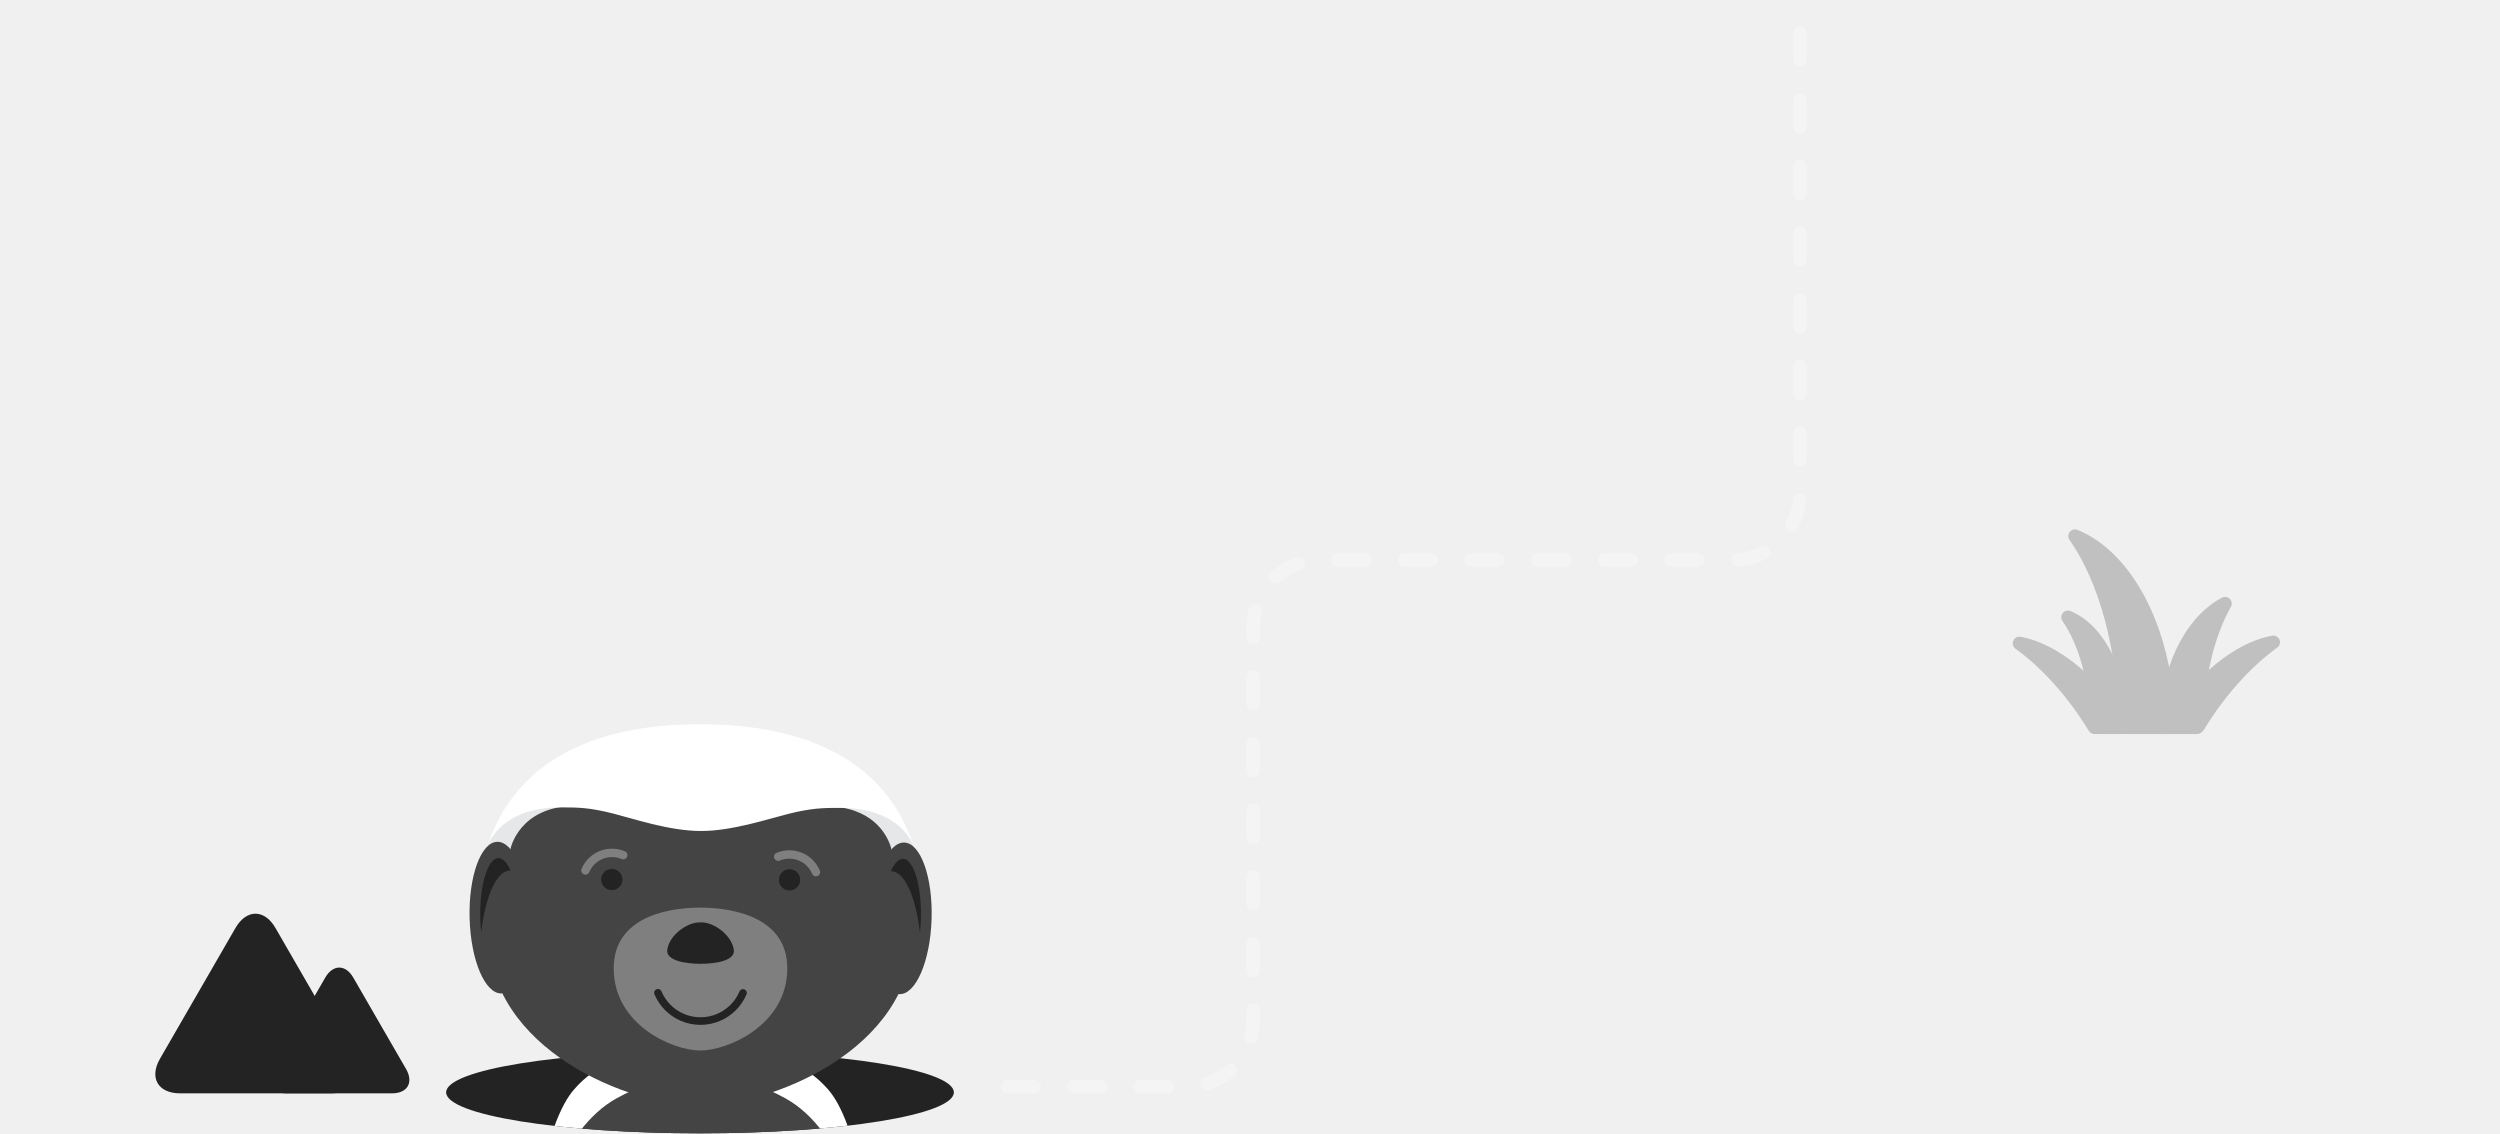
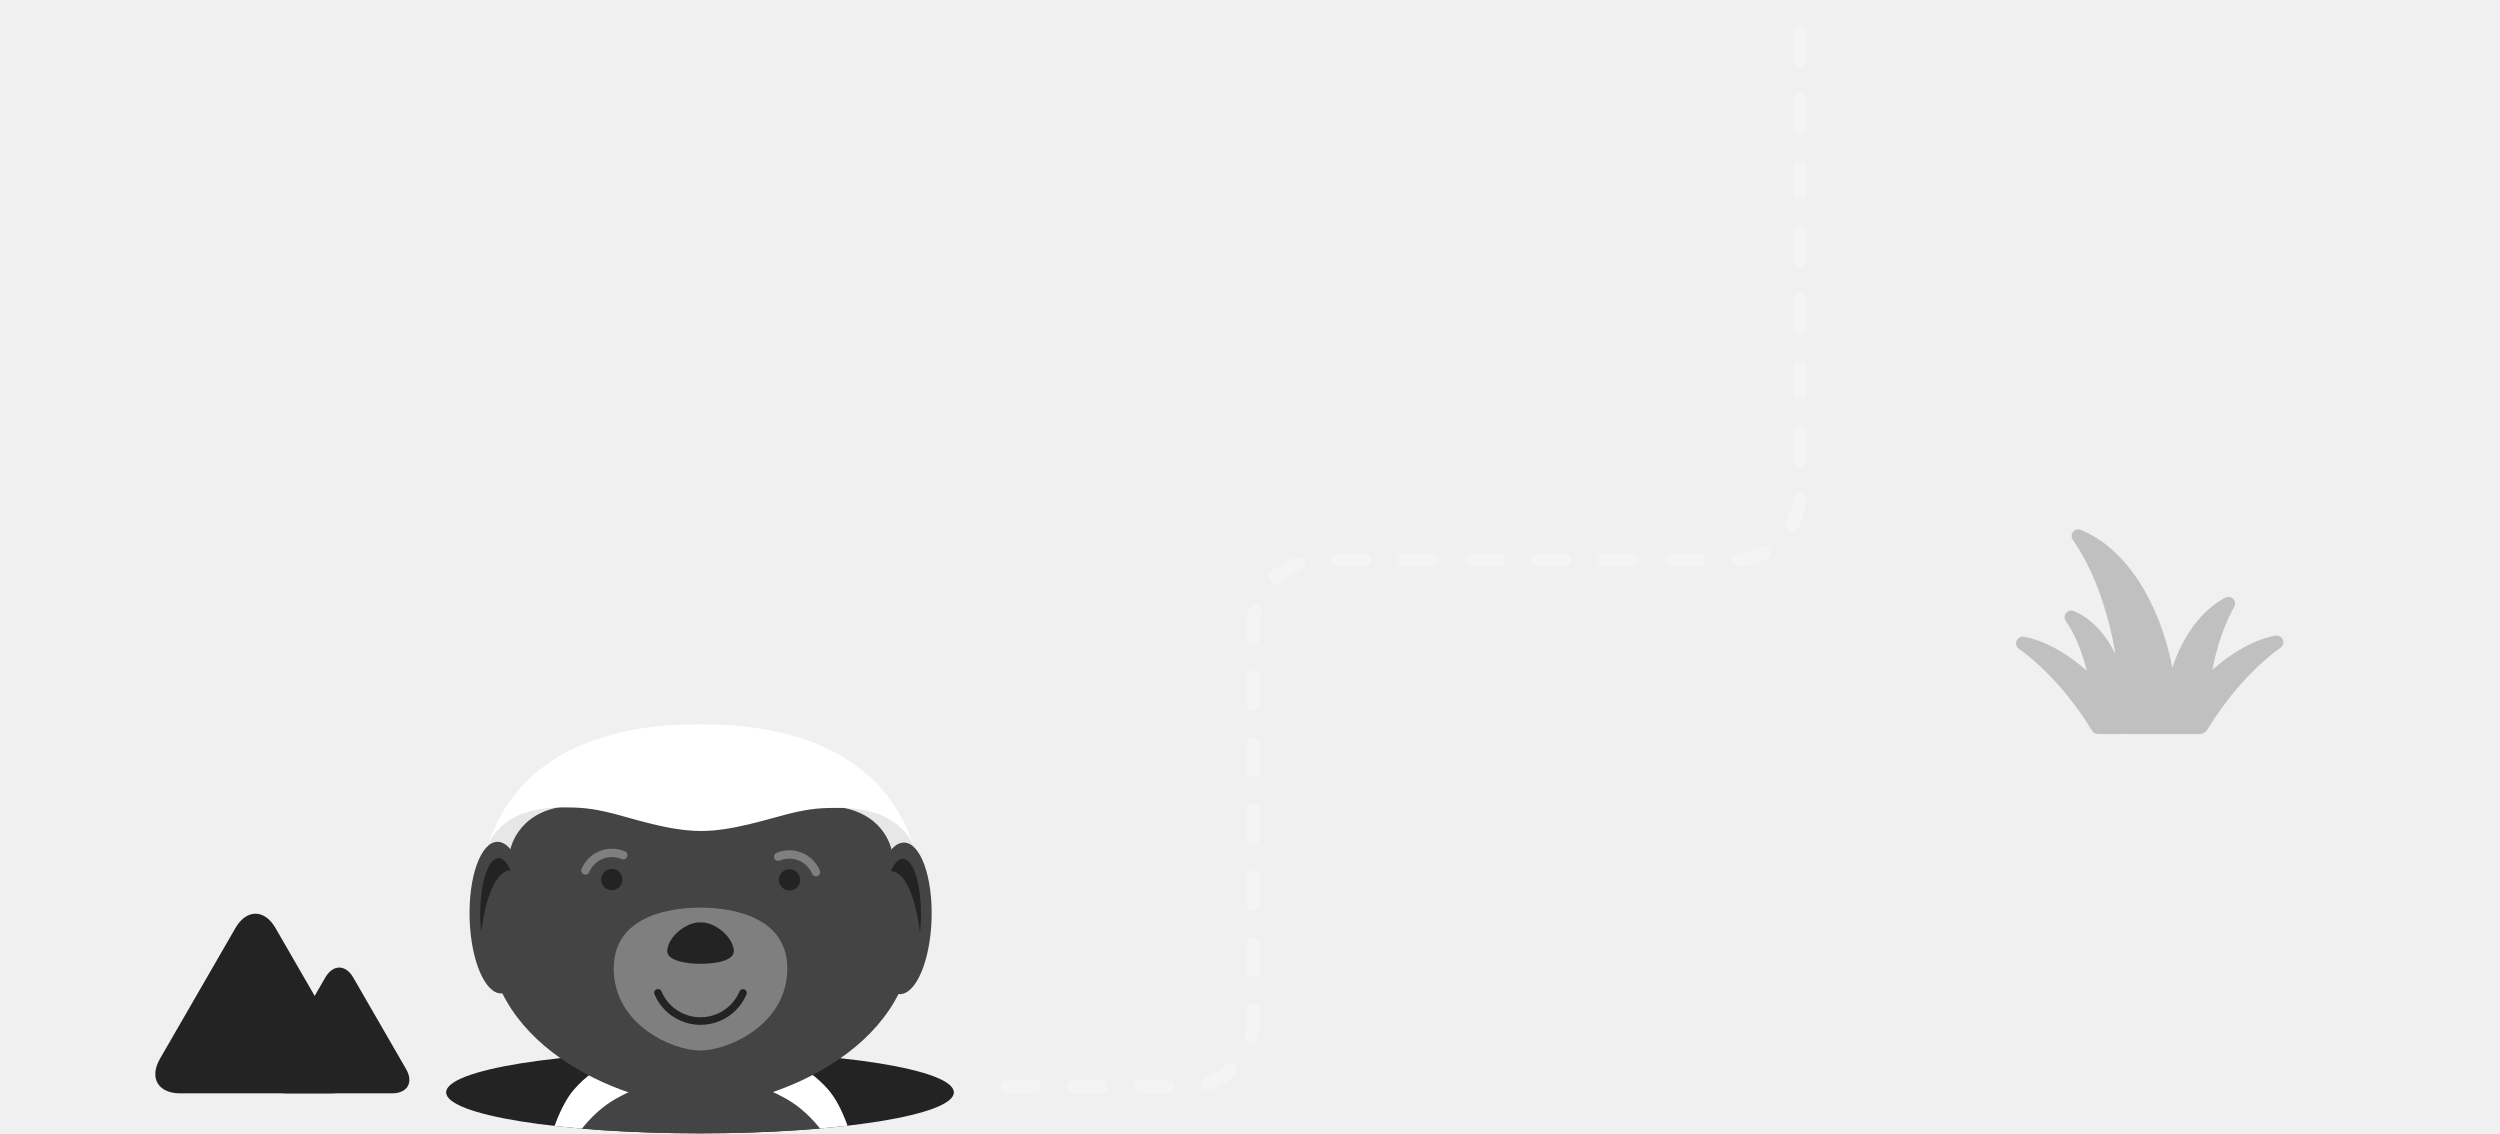
<svg xmlns="http://www.w3.org/2000/svg" xmlns:xlink="http://www.w3.org/1999/xlink" version="1.1" id="Layer_1" x="0px" y="0px" width="375px" height="170px" viewBox="0 0 375 170" enable-background="new 0 0 375 170" xml:space="preserve">
  <g>
    <g>
+       <path fill="#232323" d="M27,164c-3.3,0-4.65-2.338-3-5.195l11.32-19.606c1.65-2.858,4.35-2.858,6,0l11.32,19.606    c1.65,2.857,0.3,5.195-3,5.195H27z" />
+     </g>
+     <g>
+       <path fill="#232323" d="M42.966,164c-2.31,0-3.255-1.637-2.1-3.637l7.924-13.728c1.155-2,3.045-2,4.2,0l7.925,13.728    c1.155,2,0.21,3.637-2.1,3.637H42.966z" />
+     </g>
+   </g>
+   <ellipse fill="#232323" cx="105" cy="163.854" rx="38.078" ry="6.146" />
+   <path opacity="0.3" fill="none" stroke="#FFFFFF" stroke-width="2" stroke-linecap="round" stroke-miterlimit="10" stroke-dasharray="4,6" enable-background="new    " d="  M269.999,5v69c0,5.523-4.478,10-10,10H198c-5.521,0-10,4.479-10,10v59c0,5.523-4.477,10-10,10h-28" />
+   <g>
+     <g>
      <g>
-         <path fill="#232323" d="M27,164c-3.3,0-4.65-2.338-3-5.195l11.32-19.607c1.65-2.858,4.35-2.858,6,0l11.32,19.607     c1.65,2.857,0.3,5.195-3,5.195H27z" />
+         <defs>
+           <path id="SVGID_1_" d="M143.078,93.658c0,3.395-17.049,6.146-38.079,6.146c-21.028,0-38.077-2.754-38.077-6.146v70.195      c0,3.395,17.049,6.146,38.077,6.146c21.03,0,38.079-2.752,38.079-6.146V93.658z" />
+         </defs>
+         <clipPath id="SVGID_2_">
+           <use xlink:href="#SVGID_1_" overflow="visible" />
+         </clipPath>
+         <path clip-path="url(#SVGID_2_)" fill="#444444" d="M130.914,191.236c-1.062-9.939-5.187-22.066-13.037-26.445     c-3.366-1.877-7.282-3.234-12.681-4.146c-1.283,0.213-2.477,0.451-3.605,0.715c-0.196,0.045-0.386,0.096-0.577,0.145     c-0.335,0.082-0.665,0.166-0.987,0.254c-0.204,0.059-0.407,0.111-0.606,0.17c-0.324,0.096-0.642,0.189-0.954,0.289     c-0.163,0.055-0.33,0.104-0.49,0.154c-0.45,0.148-0.89,0.305-1.317,0.465c-0.125,0.047-0.246,0.1-0.369,0.146     c-0.321,0.125-0.639,0.252-0.948,0.386c-0.146,0.062-0.288,0.125-0.431,0.188c-0.296,0.131-0.586,0.266-0.872,0.402     c-0.122,0.061-0.246,0.117-0.366,0.176c-0.397,0.199-0.789,0.4-1.171,0.611c-8.422,4.656-12.608,18.211-13.322,28.463     c-0.063,1.492-0.093,2.922-0.09,4.268c0.006,3.467,0.219,6.35,0.632,8.092c0.02,0.082,0.056,0.158,0.079,0.238     c2.095,9.537,12.63,16.807,25.333,16.828c14.226,0.025,25.773-9.039,25.795-20.248c0-0.104-0.008-0.203-0.01-0.309     C131.141,199.184,131.146,195.369,130.914,191.236z" />
      </g>
-       <g>
-         <path fill="#232323" d="M42.966,164c-2.31,0-3.255-1.637-2.1-3.637l7.924-13.727c1.155-2,3.045-2,4.2,0l7.925,13.727     c1.155,2,0.21,3.637-2.1,3.637H42.966z" />
-       </g>
-     </g>
-     <ellipse fill="#232323" cx="105" cy="163.854" rx="38.078" ry="6.146" />
-     <path opacity="0.3" fill="none" stroke="#FFFFFF" stroke-width="2" stroke-linecap="round" stroke-miterlimit="10" stroke-dasharray="4,6" enable-background="new    " d="   M269.999,5v69c0,5.523-4.478,10-10,10H198c-5.521,0-10,4.479-10,10v59c0,5.523-4.477,10-10,10h-28" />
-     <g opacity="0.2">
-       <path stroke="#000000" stroke-width="2" stroke-linejoin="round" stroke-miterlimit="10" d="M311.245,80.406    c4.555,6.514,7.506,16.943,7.506,28.699h6.472C325.223,95.281,319.277,83.67,311.245,80.406z" />
-       <path stroke="#000000" stroke-width="2" stroke-linejoin="round" stroke-miterlimit="10" d="M310.188,92.584    c2.621,3.75,4.32,9.754,4.32,16.521h3.725C318.232,101.148,314.812,94.465,310.188,92.584z" />
-       <path stroke="#000000" stroke-width="2" stroke-linejoin="round" stroke-miterlimit="10" d="M324.96,109.105h4.569    c0-7.347,1.632-13.959,4.234-18.57C328.641,93.209,324.96,100.512,324.96,109.105z" />
-       <path stroke="#000000" stroke-width="2" stroke-linejoin="round" stroke-miterlimit="10" d="M329.736,108.941    c3.238-5.338,7.339-9.799,11.263-12.607c-4.147,0.736-8.998,4.104-12.69,8.902c0.547,1.133,1.01,2.369,1.383,3.69L329.736,108.941    z" />
-       <path stroke="#000000" stroke-width="2" stroke-linejoin="round" stroke-miterlimit="10" d="M314.214,109.09    c0.375-1.322,0.836-2.559,1.384-3.691c-3.691-4.799-8.543-8.164-12.691-8.899c3.926,2.808,8.023,7.269,11.264,12.604    L314.214,109.09z" />
    </g>
    <g>
      <g>
        <defs>
-           <path id="SVGID_1_" d="M143.078,93.658c0,3.395-17.049,6.146-38.079,6.146c-21.028,0-38.077-2.753-38.077-6.146v70.195      c0,3.395,17.049,6.146,38.077,6.146c21.03,0,38.079-2.752,38.079-6.146V93.658z" />
-         </defs>
-         <clipPath id="SVGID_2_">
-           <use xlink:href="#SVGID_1_" overflow="visible" />
-         </clipPath>
-         <path clip-path="url(#SVGID_2_)" fill="#444444" d="M130.914,191.236c-1.062-9.939-5.187-22.066-13.037-26.445     c-3.366-1.877-7.282-3.234-12.681-4.146c-1.283,0.213-2.477,0.451-3.605,0.715c-0.196,0.045-0.386,0.095-0.577,0.144     c-0.335,0.082-0.665,0.166-0.987,0.254c-0.204,0.058-0.407,0.111-0.606,0.17c-0.324,0.095-0.642,0.189-0.954,0.289     c-0.163,0.054-0.33,0.103-0.49,0.154c-0.45,0.149-0.89,0.305-1.317,0.465c-0.125,0.047-0.246,0.099-0.369,0.146     c-0.321,0.125-0.639,0.252-0.948,0.386c-0.146,0.061-0.288,0.125-0.431,0.188c-0.296,0.131-0.586,0.266-0.872,0.403     c-0.122,0.06-0.246,0.117-0.366,0.176c-0.397,0.199-0.789,0.4-1.171,0.611c-8.422,4.657-12.608,18.211-13.322,28.463     c-0.063,1.492-0.093,2.922-0.09,4.267c0.006,3.467,0.219,6.35,0.632,8.092c0.02,0.082,0.056,0.158,0.079,0.238     c2.095,9.538,12.63,16.807,25.333,16.829c14.226,0.025,25.773-9.039,25.795-20.248c0-0.104-0.008-0.204-0.01-0.309     C131.141,199.184,131.146,195.369,130.914,191.236z" />
-       </g>
-       <g>
-         <defs>
-           <path id="SVGID_3_" d="M143.078,93.658c0,3.395-17.049,6.146-38.079,6.146c-21.028,0-38.077-2.753-38.077-6.146v70.195      c0,3.395,17.049,6.146,38.077,6.146c21.03,0,38.079-2.752,38.079-6.146V93.658z" />
+           <path id="SVGID_3_" d="M143.078,93.658c0,3.395-17.049,6.146-38.079,6.146c-21.028,0-38.077-2.754-38.077-6.146v70.195      c0,3.395,17.049,6.146,38.077,6.146c21.03,0,38.079-2.752,38.079-6.146V93.658z" />
        </defs>
        <clipPath id="SVGID_4_">
          <use xlink:href="#SVGID_3_" overflow="visible" />
        </clipPath>
-         <path clip-path="url(#SVGID_4_)" fill="#FFFFFF" d="M124.226,163.43c-3.252-3.715-7.477-5.541-15.803-5.906     c-0.13-0.006-0.267-0.01-0.399-0.014c-0.419-0.018-0.845-0.031-1.285-0.039c-0.436-0.01-0.879-0.016-1.336-0.018     c-0.053,0-0.1-0.002-0.153-0.002h-0.01c-0.017,0-0.032,0-0.049,0c-0.009,0-0.018,0-0.027,0h-0.008c-0.03,0-0.058,0-0.089,0     c-0.482,0-0.95,0.006-1.409,0.014c-0.523,0.008-1.029,0.023-1.523,0.041c-0.048,0.002-0.098,0.004-0.146,0.006     c-8.333,0.334-12.566,2.146-15.832,5.85c-4.319,4.898-6.522,18.929-6.978,29.847c0.714-10.252,4.9-23.806,13.322-28.463     c3.372-1.863,7.293-3.209,12.695-4.101c5.398,0.912,9.314,2.271,12.681,4.146c8.404,4.689,12.539,18.256,13.217,28.512     C130.678,182.383,128.525,168.346,124.226,163.43z" />
+         <path clip-path="url(#SVGID_4_)" fill="#FFFFFF" d="M124.226,163.43c-3.252-3.715-7.477-5.541-15.803-5.906     c-0.13-0.006-0.267-0.01-0.399-0.014c-0.419-0.018-0.845-0.031-1.285-0.039c-0.436-0.01-0.879-0.016-1.336-0.018     c-0.053,0-0.1-0.002-0.153-0.002h-0.01c-0.017,0-0.032,0-0.049,0c-0.009,0-0.018,0-0.027,0h-0.008c-0.03,0-0.058,0-0.089,0     c-0.482,0-0.95,0.006-1.409,0.014c-0.523,0.008-1.029,0.023-1.523,0.041c-0.048,0.002-0.098,0.004-0.146,0.006     c-8.333,0.334-12.566,2.146-15.832,5.85c-4.319,4.898-6.522,18.93-6.978,29.848c0.714-10.252,4.9-23.807,13.322-28.463     c3.372-1.863,7.293-3.209,12.695-4.102c5.398,0.912,9.314,2.271,12.681,4.146c8.404,4.689,12.539,18.256,13.217,28.512     C130.678,182.383,128.525,168.346,124.226,163.43z" />
      </g>
+     </g>
+     <g>
      <g>
        <defs>
-           <path id="SVGID_5_" d="M143.078,93.658c0,3.395-17.049,6.146-38.079,6.146c-21.028,0-38.077-2.753-38.077-6.146v70.195      c0,3.395,17.049,6.146,38.077,6.146c21.03,0,38.079-2.752,38.079-6.146V93.658z" />
+           <path id="SVGID_5_" d="M143.078,93.658c0,3.395-17.049,6.146-38.079,6.146c-21.028,0-38.077-2.754-38.077-6.146v70.195      c0,3.395,17.049,6.146,38.077,6.146c21.03,0,38.079-2.752,38.079-6.146V93.658z" />
        </defs>
        <clipPath id="SVGID_6_">
          <use xlink:href="#SVGID_5_" overflow="visible" />
        </clipPath>
        <g clip-path="url(#SVGID_6_)">
          <path fill="#E6E7E8" d="M137.132,127.078c-5.189-16.135-21.779-18.428-31.584-18.445l-0.809-0.002      c-9.806-0.02-26.403,2.213-31.652,18.328l32.083,16.635L137.132,127.078" />
-           <path fill="#444444" d="M123.75,120.93c-2.33-0.004-3.83,0.021-6.989,0.914c-2.698,0.766-7.457,2.562-11.532,2.555h-0.141      c-4.075-0.008-8.83-1.821-11.524-2.596c-3.157-0.906-4.656-0.936-6.986-0.941c-8.85-0.016-10.026,6.57-10.026,6.57h-0.014      c-4.465,16.293,3.17,16.137,3.17,16.137l50.81,0.095c0,0,7.622-0.293,3.098-16.625c-0.021-0.074-0.045-0.144-0.065-0.215      C132.96,125.121,130.801,120.943,123.75,120.93z" />
-           <path fill="#444444" d="M104.953,165.891c-10.182-0.02-31.777-8.229-31.744-26.162c0.034-17.932,23.873-19.309,31.9-19.293      c8.028,0.015,31.887,1.479,31.854,19.41C136.931,157.779,115.134,165.908,104.953,165.891z" />
-           <path fill="#7F7F7F" d="M105.018,157.576c-4.156-0.008-12.977-3.875-12.96-12.332c0.016-8.455,9.752-9.107,13.03-9.102      c3.278,0.004,13.021,0.694,13.007,9.147C118.079,153.75,109.177,157.584,105.018,157.576z" />
-           <path fill="#232323" d="M105.282,138.361c1.807,0.004,4.475,1.895,4.785,4.096c0.31,2.199-4.915,2.111-4.915,2.111h-0.15      c0,0-5.225,0.067-4.907-2.131c0.318-2.199,2.993-4.08,4.801-4.076H105.282z" />
-           <path fill="none" stroke="#7F7F7F" stroke-width="1.257" stroke-linecap="round" stroke-miterlimit="10" d="M87.811,130.57      c0.22-0.521,0.537-0.984,0.93-1.375c0.392-0.394,0.858-0.707,1.377-0.924c0.518-0.22,1.088-0.34,1.687-0.338      c0.598,0,1.168,0.123,1.686,0.344" />
-           <path fill="none" stroke="#7F7F7F" stroke-width="1.257" stroke-linecap="round" stroke-miterlimit="10" d="M122.396,130.822      c-0.219-0.518-0.535-0.986-0.925-1.377c-0.392-0.394-0.858-0.711-1.375-0.93c-0.518-0.222-1.087-0.343-1.685-0.345      c-0.598,0-1.168,0.119-1.686,0.336" />
+           <path fill="#444444" d="M123.75,120.93c-2.33-0.004-3.83,0.021-6.989,0.914c-2.698,0.766-7.457,2.562-11.532,2.555h-0.141      c-4.075-0.008-8.83-1.82-11.524-2.596c-3.157-0.906-4.656-0.936-6.986-0.941c-8.85-0.016-10.026,6.57-10.026,6.57h-0.014      c-4.465,16.293,3.17,16.137,3.17,16.137l50.81,0.096c0,0,7.622-0.293,3.098-16.625c-0.021-0.074-0.045-0.145-0.065-0.215      C132.96,125.121,130.801,120.943,123.75,120.93z" />
+           <path fill="#444444" d="M104.953,165.891c-10.182-0.02-31.777-8.229-31.744-26.162c0.034-17.932,23.873-19.309,31.9-19.293      c8.028,0.016,31.887,1.479,31.854,19.41C136.931,157.779,115.134,165.908,104.953,165.891z" />
+           <path fill="#7F7F7F" d="M105.018,157.576c-4.156-0.008-12.977-3.875-12.96-12.332c0.016-8.455,9.752-9.107,13.03-9.102      c3.278,0.004,13.021,0.693,13.007,9.146C118.079,153.75,109.177,157.584,105.018,157.576z" />
+           <path fill="#232323" d="M105.282,138.361c1.807,0.004,4.475,1.895,4.785,4.096c0.31,2.199-4.915,2.111-4.915,2.111h-0.15      c0,0-5.225,0.066-4.907-2.131c0.318-2.199,2.993-4.08,4.801-4.076H105.282z" />
+           <path fill="none" stroke="#7F7F7F" stroke-width="1.257" stroke-linecap="round" stroke-miterlimit="10" d="M87.811,130.57      c0.22-0.521,0.537-0.984,0.93-1.375c0.392-0.395,0.858-0.707,1.377-0.924c0.518-0.221,1.088-0.34,1.687-0.338      c0.598,0,1.168,0.123,1.686,0.344" />
+           <path fill="none" stroke="#7F7F7F" stroke-width="1.257" stroke-linecap="round" stroke-miterlimit="10" d="M122.396,130.822      c-0.219-0.518-0.535-0.986-0.925-1.377c-0.392-0.395-0.858-0.711-1.375-0.93c-0.518-0.223-1.087-0.344-1.685-0.346      c-0.598,0-1.168,0.119-1.686,0.336" />
          <g>
            <circle fill="#232323" cx="91.768" cy="131.927" r="1.597" />
            <circle fill="#232323" cx="118.433" cy="131.978" r="1.597" />
          </g>
-           <path fill="#444444" d="M79.356,137.518c0.177,6.279-1.677,11.426-4.139,11.496c-2.462,0.068-4.601-4.969-4.775-11.244      c-0.178-6.28,1.678-11.426,4.135-11.496C77.04,126.203,79.179,131.238,79.356,137.518z" />
-           <ellipse transform="matrix(-0.032 0.9995 -0.9995 -0.032 277.2911 6.945)" fill="#444444" cx="135.282" cy="137.75" rx="11.375" ry="4.458" />
-           <path fill="#232323" d="M133.712,130.678c2.026,0.078,3.667,3.902,4.286,9.303c0.072-0.678,0.124-1.385,0.143-2.114      c0.132-4.935-1.063-8.982-2.668-9.046c-0.683-0.024-1.327,0.679-1.856,1.869C133.647,130.689,133.68,130.676,133.712,130.678z" />
+           <path fill="#444444" d="M79.356,137.518c0.177,6.279-1.677,11.426-4.139,11.496c-2.462,0.068-4.601-4.969-4.775-11.244      c-0.178-6.279,1.678-11.426,4.135-11.496C77.04,126.203,79.179,131.238,79.356,137.518z" />
+           <ellipse transform="matrix(0.9995 0.032 -0.032 0.9995 4.4748 -4.2561)" fill="#444444" cx="135.281" cy="137.752" rx="4.458" ry="11.375" />
+           <path fill="#232323" d="M133.712,130.678c2.026,0.078,3.667,3.902,4.286,9.303c0.072-0.678,0.124-1.385,0.143-2.113      c0.132-4.936-1.063-8.982-2.668-9.047c-0.683-0.023-1.327,0.68-1.856,1.869C133.647,130.689,133.68,130.676,133.712,130.678z" />
          <path fill="#232323" d="M76.494,130.572c-2.026,0.072-3.682,3.891-4.32,9.287c-0.07-0.68-0.118-1.385-0.136-2.117      c-0.112-4.934,1.099-8.979,2.702-9.033c0.681-0.023,1.325,0.684,1.85,1.875C76.558,130.584,76.526,130.572,76.494,130.572z" />
-           <path fill="#FFFFFF" d="M105.048,124.645c-4.598-0.008-9.961-1.819-13.001-2.596c-3.562-0.908-5.253-0.938-7.882-0.943      c-7.954-0.014-10.406,4.154-11.078,5.854c5.249-16.114,21.847-18.349,31.652-18.328l0.809,0.002      c9.805,0.019,26.395,2.312,31.584,18.445c-0.664-1.703-3.102-5.881-11.056-5.896c-2.628-0.004-4.321,0.02-7.885,0.914      c-3.044,0.764-8.413,2.559-13.012,2.549h-0.131V124.645z" />
+           <path fill="#FFFFFF" d="M105.048,124.645c-4.598-0.008-9.961-1.818-13.001-2.596c-3.562-0.908-5.253-0.938-7.882-0.943      c-7.954-0.014-10.406,4.154-11.078,5.854c5.249-16.114,21.847-18.349,31.652-18.328l0.809,0.002      c9.805,0.019,26.395,2.312,31.584,18.445c-0.664-1.703-3.102-5.881-11.056-5.896c-2.628-0.005-4.321,0.02-7.885,0.914      c-3.044,0.764-8.413,2.559-13.012,2.549h-0.131V124.645z" />
          <path fill="none" stroke="#232323" stroke-width="1.139" stroke-linecap="round" stroke-miterlimit="10" d="M111.45,148.941      c-0.352,0.828-0.86,1.574-1.487,2.199c-0.628,0.627-1.374,1.131-2.204,1.479c-0.83,0.352-1.74,0.543-2.697,0.541      c-0.956-0.002-1.868-0.197-2.694-0.549c-0.827-0.354-1.574-0.859-2.199-1.488s-1.131-1.377-1.479-2.205" />
        </g>
      </g>
    </g>
  </g>
+   <path opacity="0.2" enable-background="new    " d="M342.421,95.945c-0.182-0.432-0.644-0.68-1.097-0.596  c-3.046,0.539-6.42,2.403-9.468,5.133c0.693-3.574,1.8-6.836,3.276-9.457c0.218-0.385,0.155-0.867-0.151-1.187  c-0.31-0.317-0.789-0.396-1.183-0.19c-3.559,1.857-6.368,5.709-7.941,10.513c-1.943-9.978-7.048-17.964-13.736-20.681  c-0.407-0.167-0.881-0.043-1.158,0.303c-0.275,0.347-0.291,0.833-0.037,1.197c3.02,4.317,5.229,10.353,6.395,17.122  c-1.529-3.086-3.699-5.403-6.255-6.443c-0.411-0.162-0.883-0.044-1.158,0.303c-0.276,0.348-0.292,0.834-0.038,1.197  c1.363,1.949,2.427,4.533,3.14,7.447c-3.036-2.705-6.393-4.553-9.424-5.09c-0.462-0.082-0.915,0.166-1.097,0.598  c-0.182,0.431-0.04,0.929,0.34,1.201c3.95,2.826,7.955,7.312,10.989,12.31c0.183,0.301,0.532,0.469,0.883,0.469  c0.047,0,0.093-0.015,0.14-0.021c0.058,0.01,0.109,0.033,0.169,0.033h3.727c0.091,0,0.175-0.027,0.261-0.051  c0.084,0.021,0.166,0.051,0.257,0.051h6.209h0.264h4.307c0.283,0,0.536-0.119,0.718-0.308c0.137-0.082,0.258-0.194,0.345-0.338  c3.028-4.994,7.034-9.481,10.989-12.312C342.461,96.875,342.602,96.377,342.421,95.945z" />
</svg>
